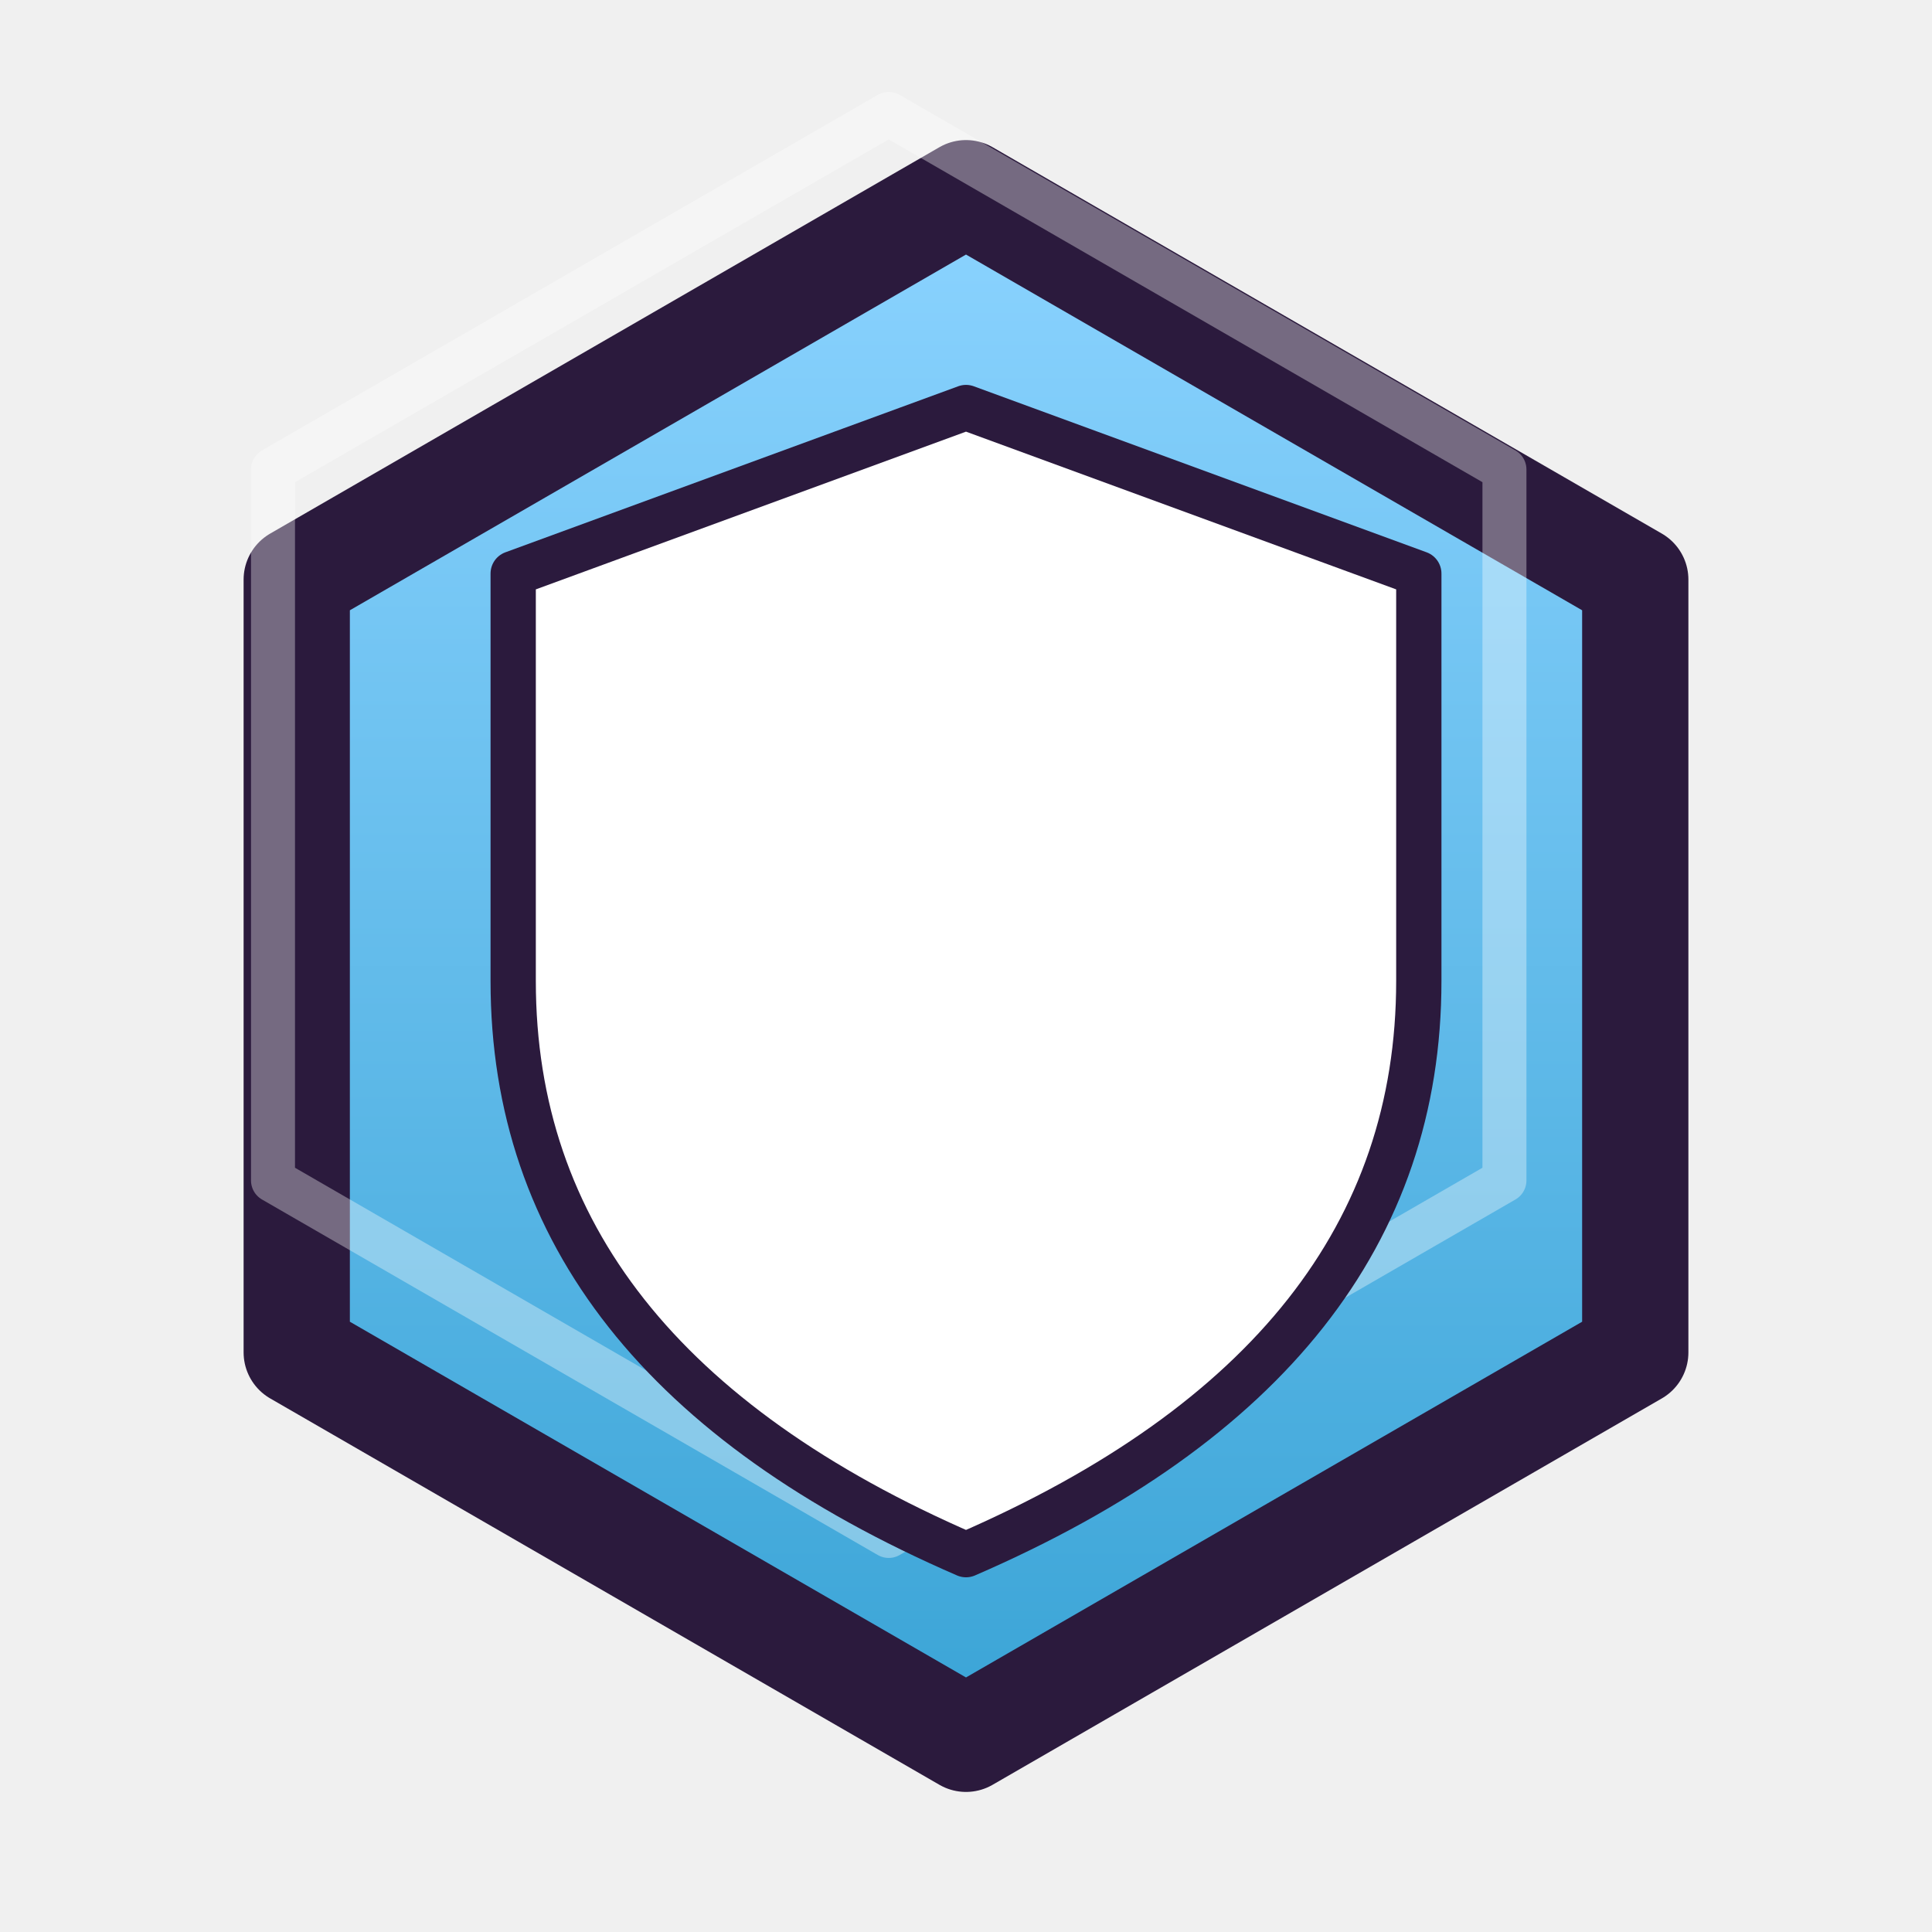
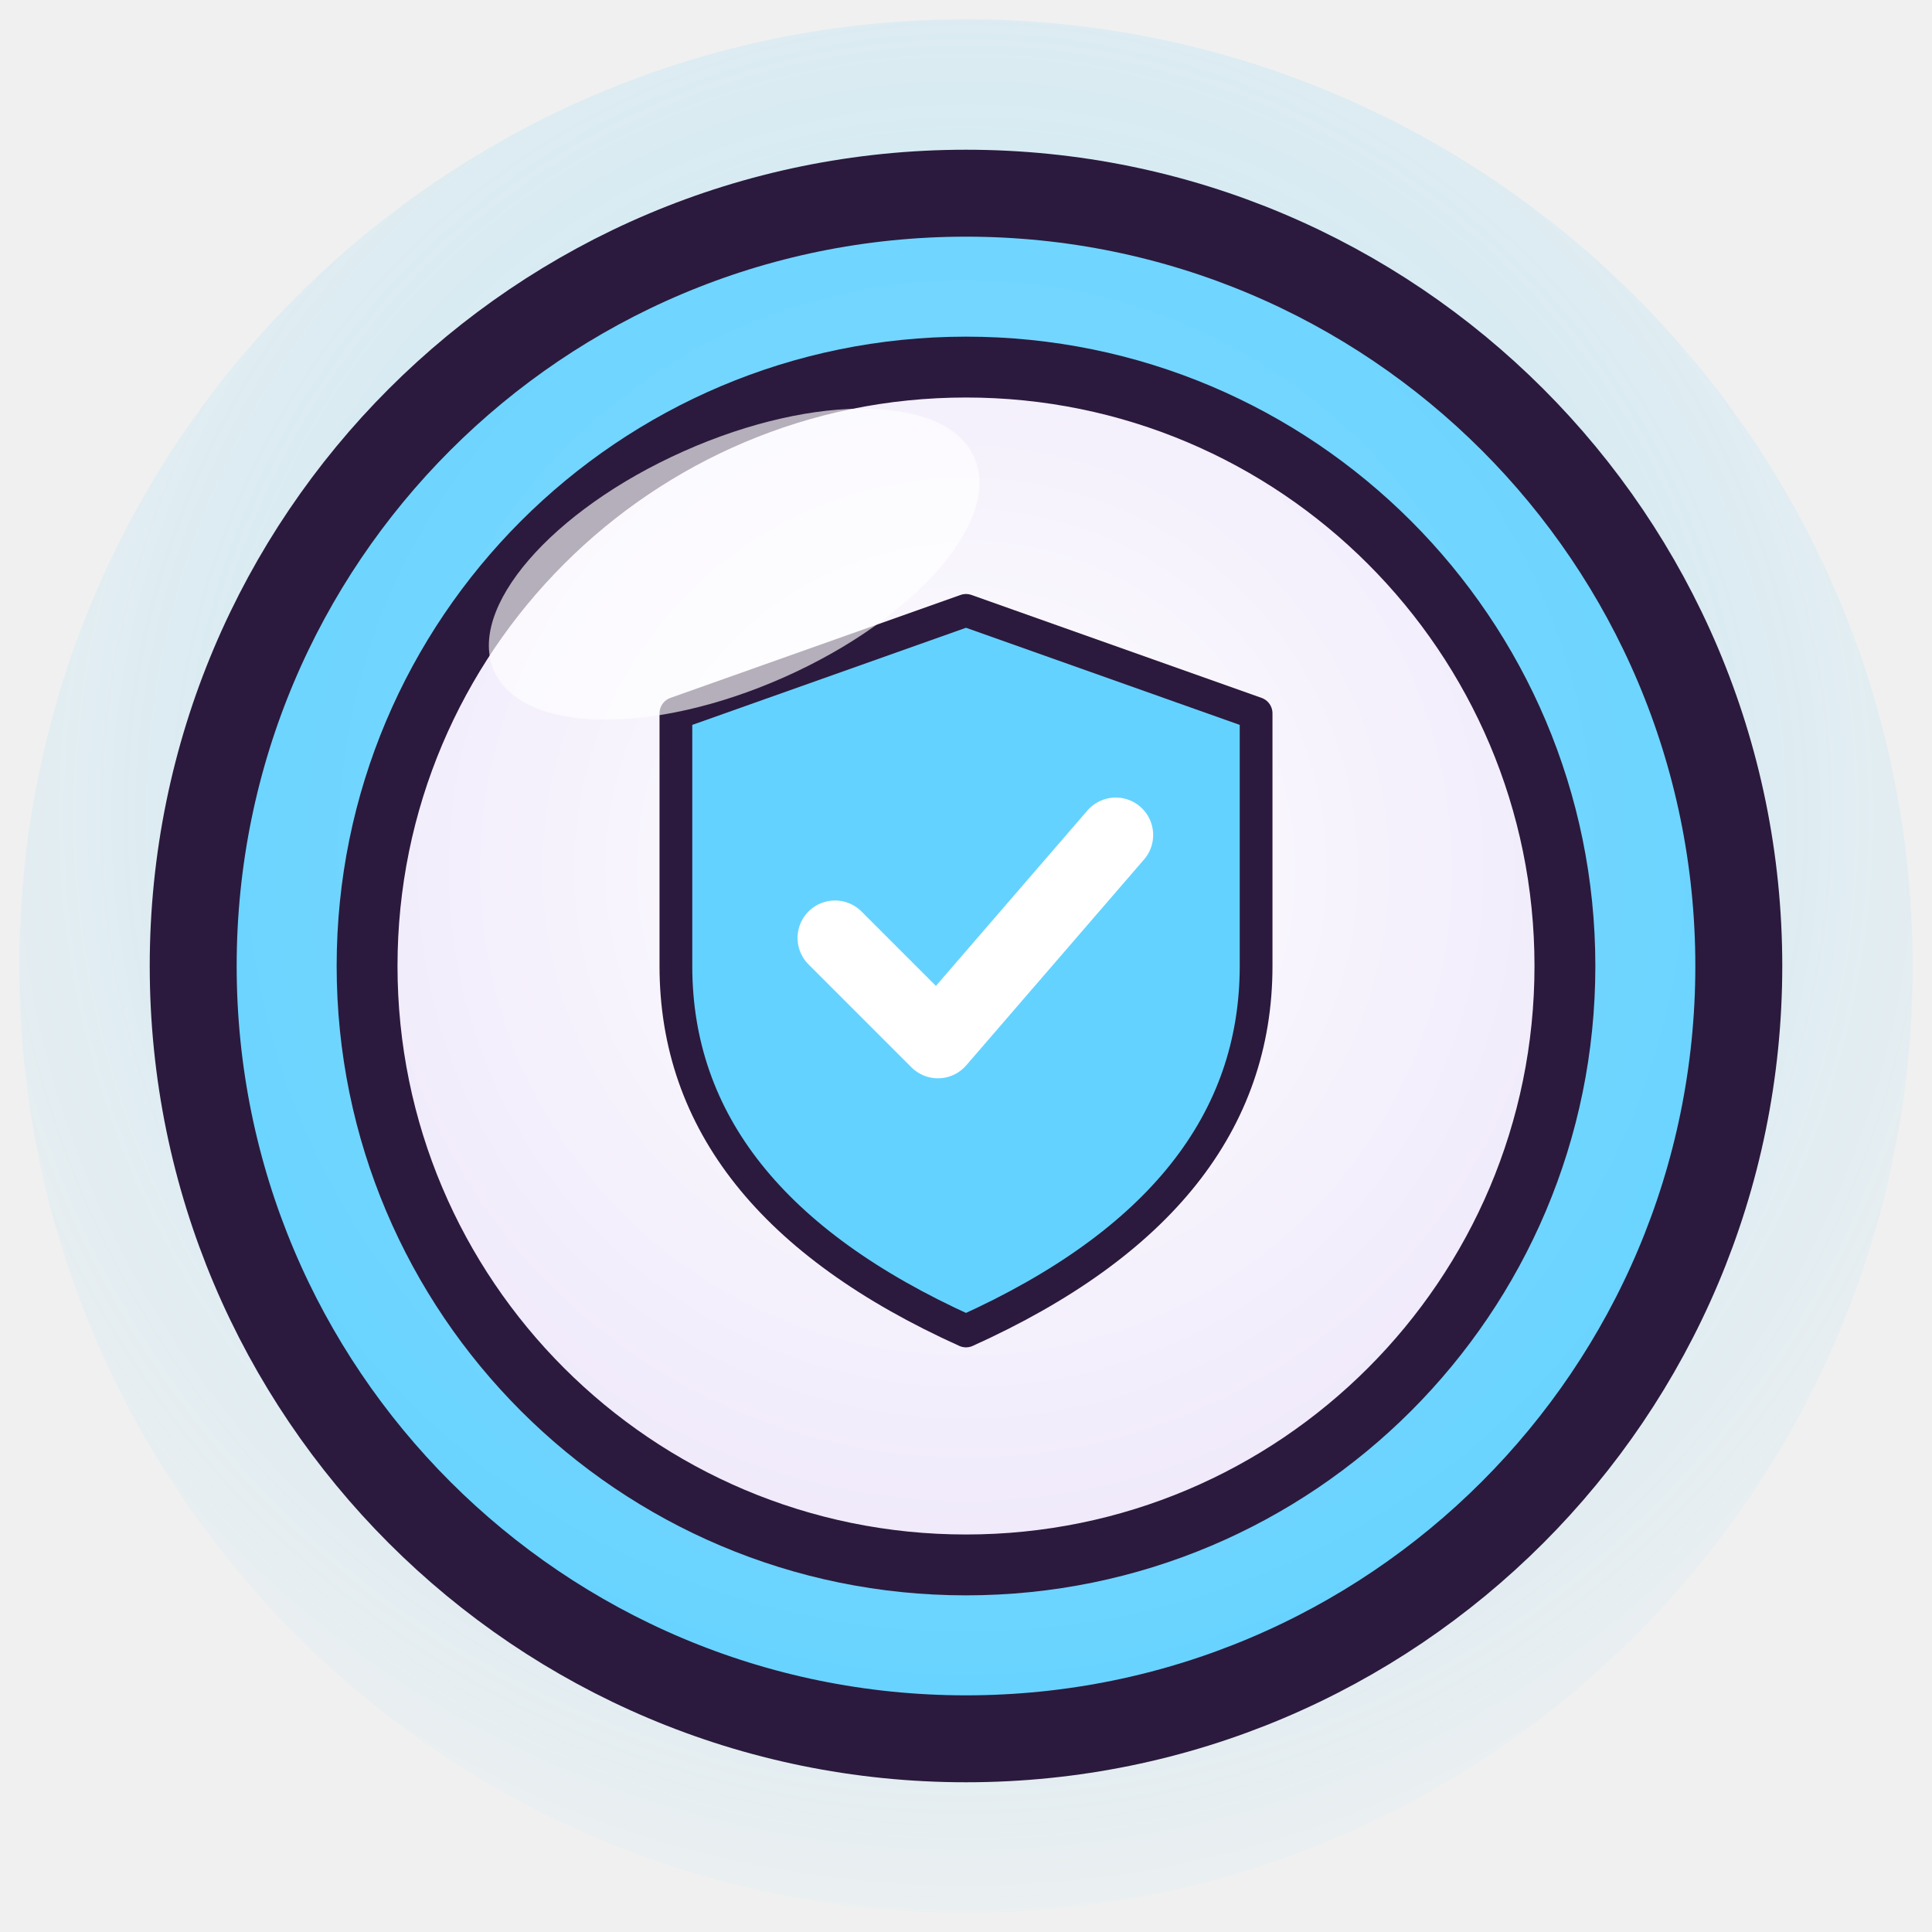
<svg xmlns="http://www.w3.org/2000/svg" width="256" height="256" viewBox="0 0 256 256">
  <defs>
-     <linearGradient id="g" x1="0" y1="0" x2="0" y2="1">
-       <stop offset="0" stop-color="#8BD3FF" />
-       <stop offset="1" stop-color="#3AA4D6" />
-     </linearGradient>
+     <radialGradient id="face" cx="0.5" cy="0.42" r="0.65">
+       <stop offset="0" stop-color="#FFFFFF" />
+       <stop offset="1" stop-color="#EDE6FA" />
+     </radialGradient>
+     <radialGradient id="ring" cx="0.5" cy="0.42" r="0.65">
+       <stop offset="0" stop-color="#83dbff" />
+       <stop offset="1" stop-color="#64D2FF" />
+     </radialGradient>
+     <radialGradient id="halo" cx="0.5" cy="0.42" r="0.65">
+       <stop offset="0" stop-color="#64D2FF66" />
+       <stop offset="1" stop-color="#64D2FF00" />
+     </radialGradient>
  </defs>
-   <path d="M 128 25.6 L 216.681 76.8 L 216.681 179.2 L 128 230.4 L 39.319 179.2 L 39.319 76.8 Z" fill="url(#g)" stroke="#2B1A3D" stroke-width="14.08" stroke-linejoin="round" />
-   <path d="M 128 25.6 L 216.681 76.8 L 216.681 179.2 L 128 230.4 L 39.319 179.2 L 39.319 76.8 Z" fill="none" stroke="#ffffff" stroke-width="6.336" stroke-linejoin="round" opacity="0.35" transform="translate(0 -8.448) scale(0.92) " transform-origin="128 128" />
-   <path d="M 128 54 L 188 76 L 188 130 Q 188 180 128 206 Q 68 180 68 130 L 68 76 Z" fill="#ffffff" stroke="#2B1A3D" stroke-width="6" stroke-linejoin="round" />
+   <circle cx="128" cy="128" r="125.44" fill="url(#halo)" />
+   <circle cx="128" cy="128" r="102.4" fill="url(#ring)" stroke="#2B1A3D" stroke-width="11.52" />
+   <circle cx="128" cy="128" r="79.36" fill="url(#face)" stroke="#2B1A3D" stroke-width="8.064" />
+   <g transform="translate(128 128) scale(0.62) translate(-128 -128)">
+     <path d="M 128 52 L 190 74 L 190 128 Q 190 178 128 206 Q 66 178 66 128 L 66 74 Z" fill="#64D2FF" stroke="#2B1A3D" stroke-width="7" stroke-linejoin="round" />
+     <path d="M 100 122 L 122 144 L 160 100" fill="none" stroke="#ffffff" stroke-width="16" stroke-linecap="round" stroke-linejoin="round" />
+   </g>
+   <ellipse cx="97.28" cy="74.752" rx="34.816" ry="16.384" fill="#ffffff" opacity="0.65" transform="rotate(-24 97.28 74.752)" />
</svg>
